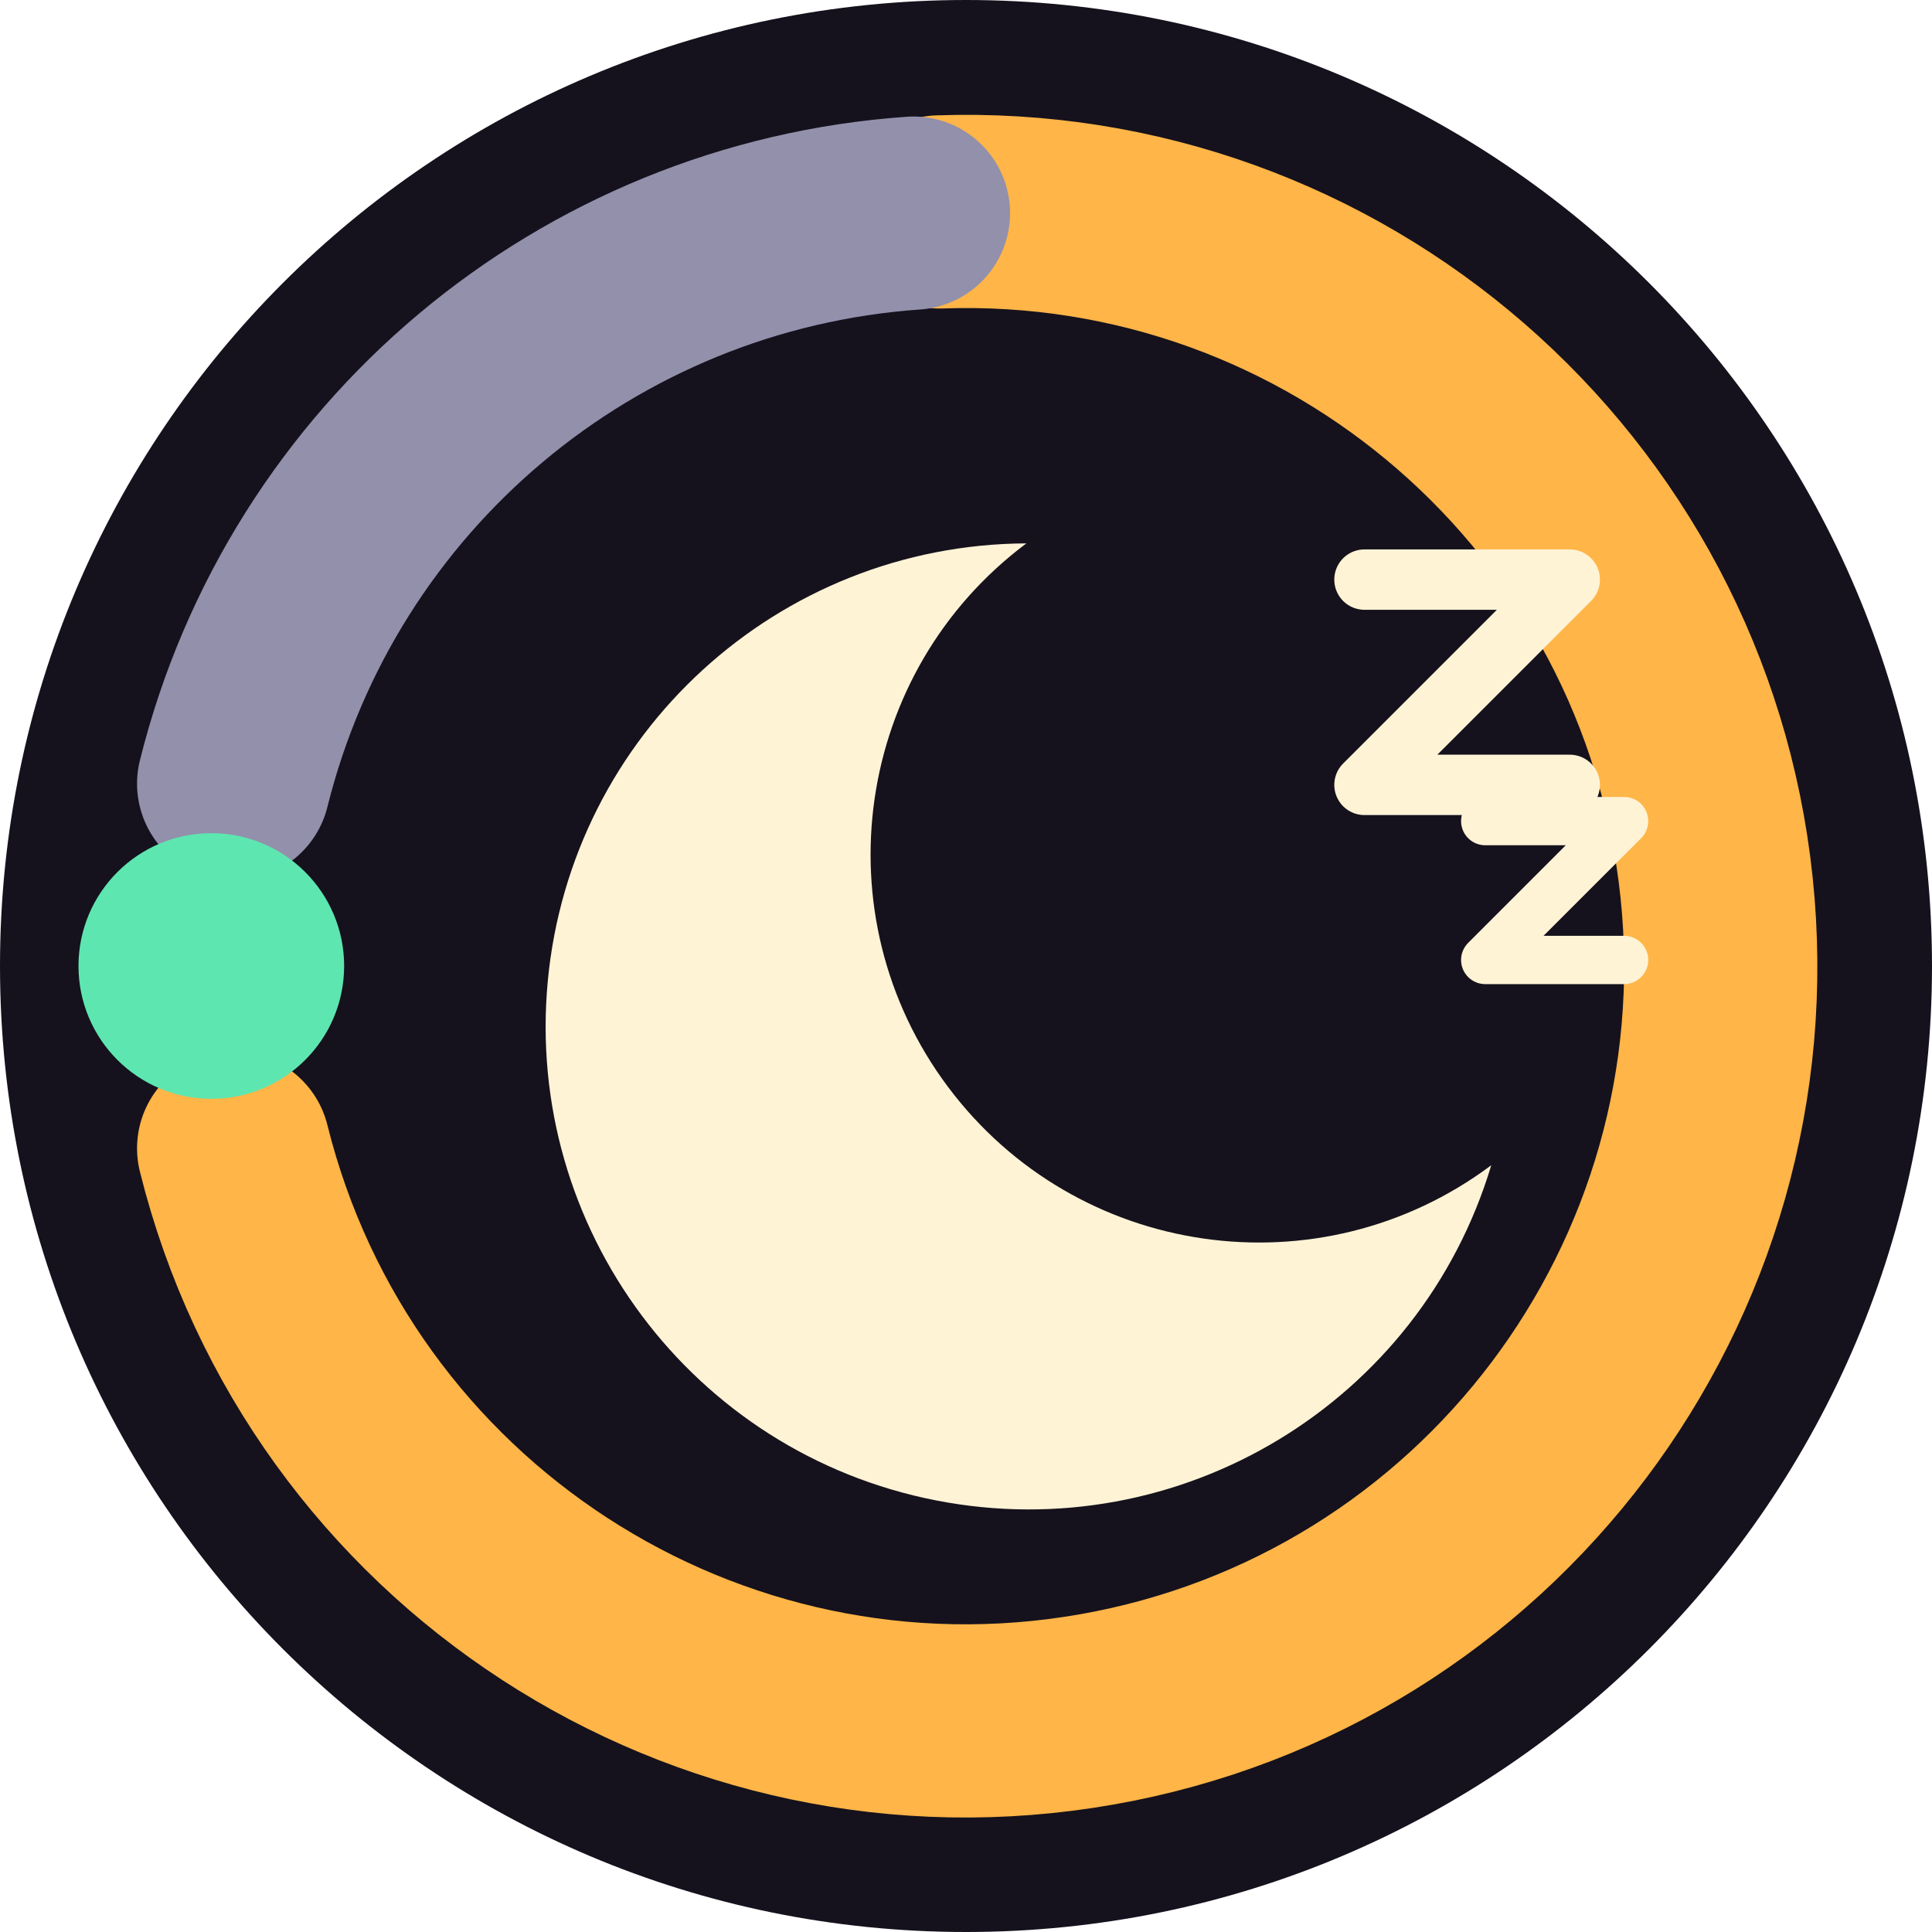
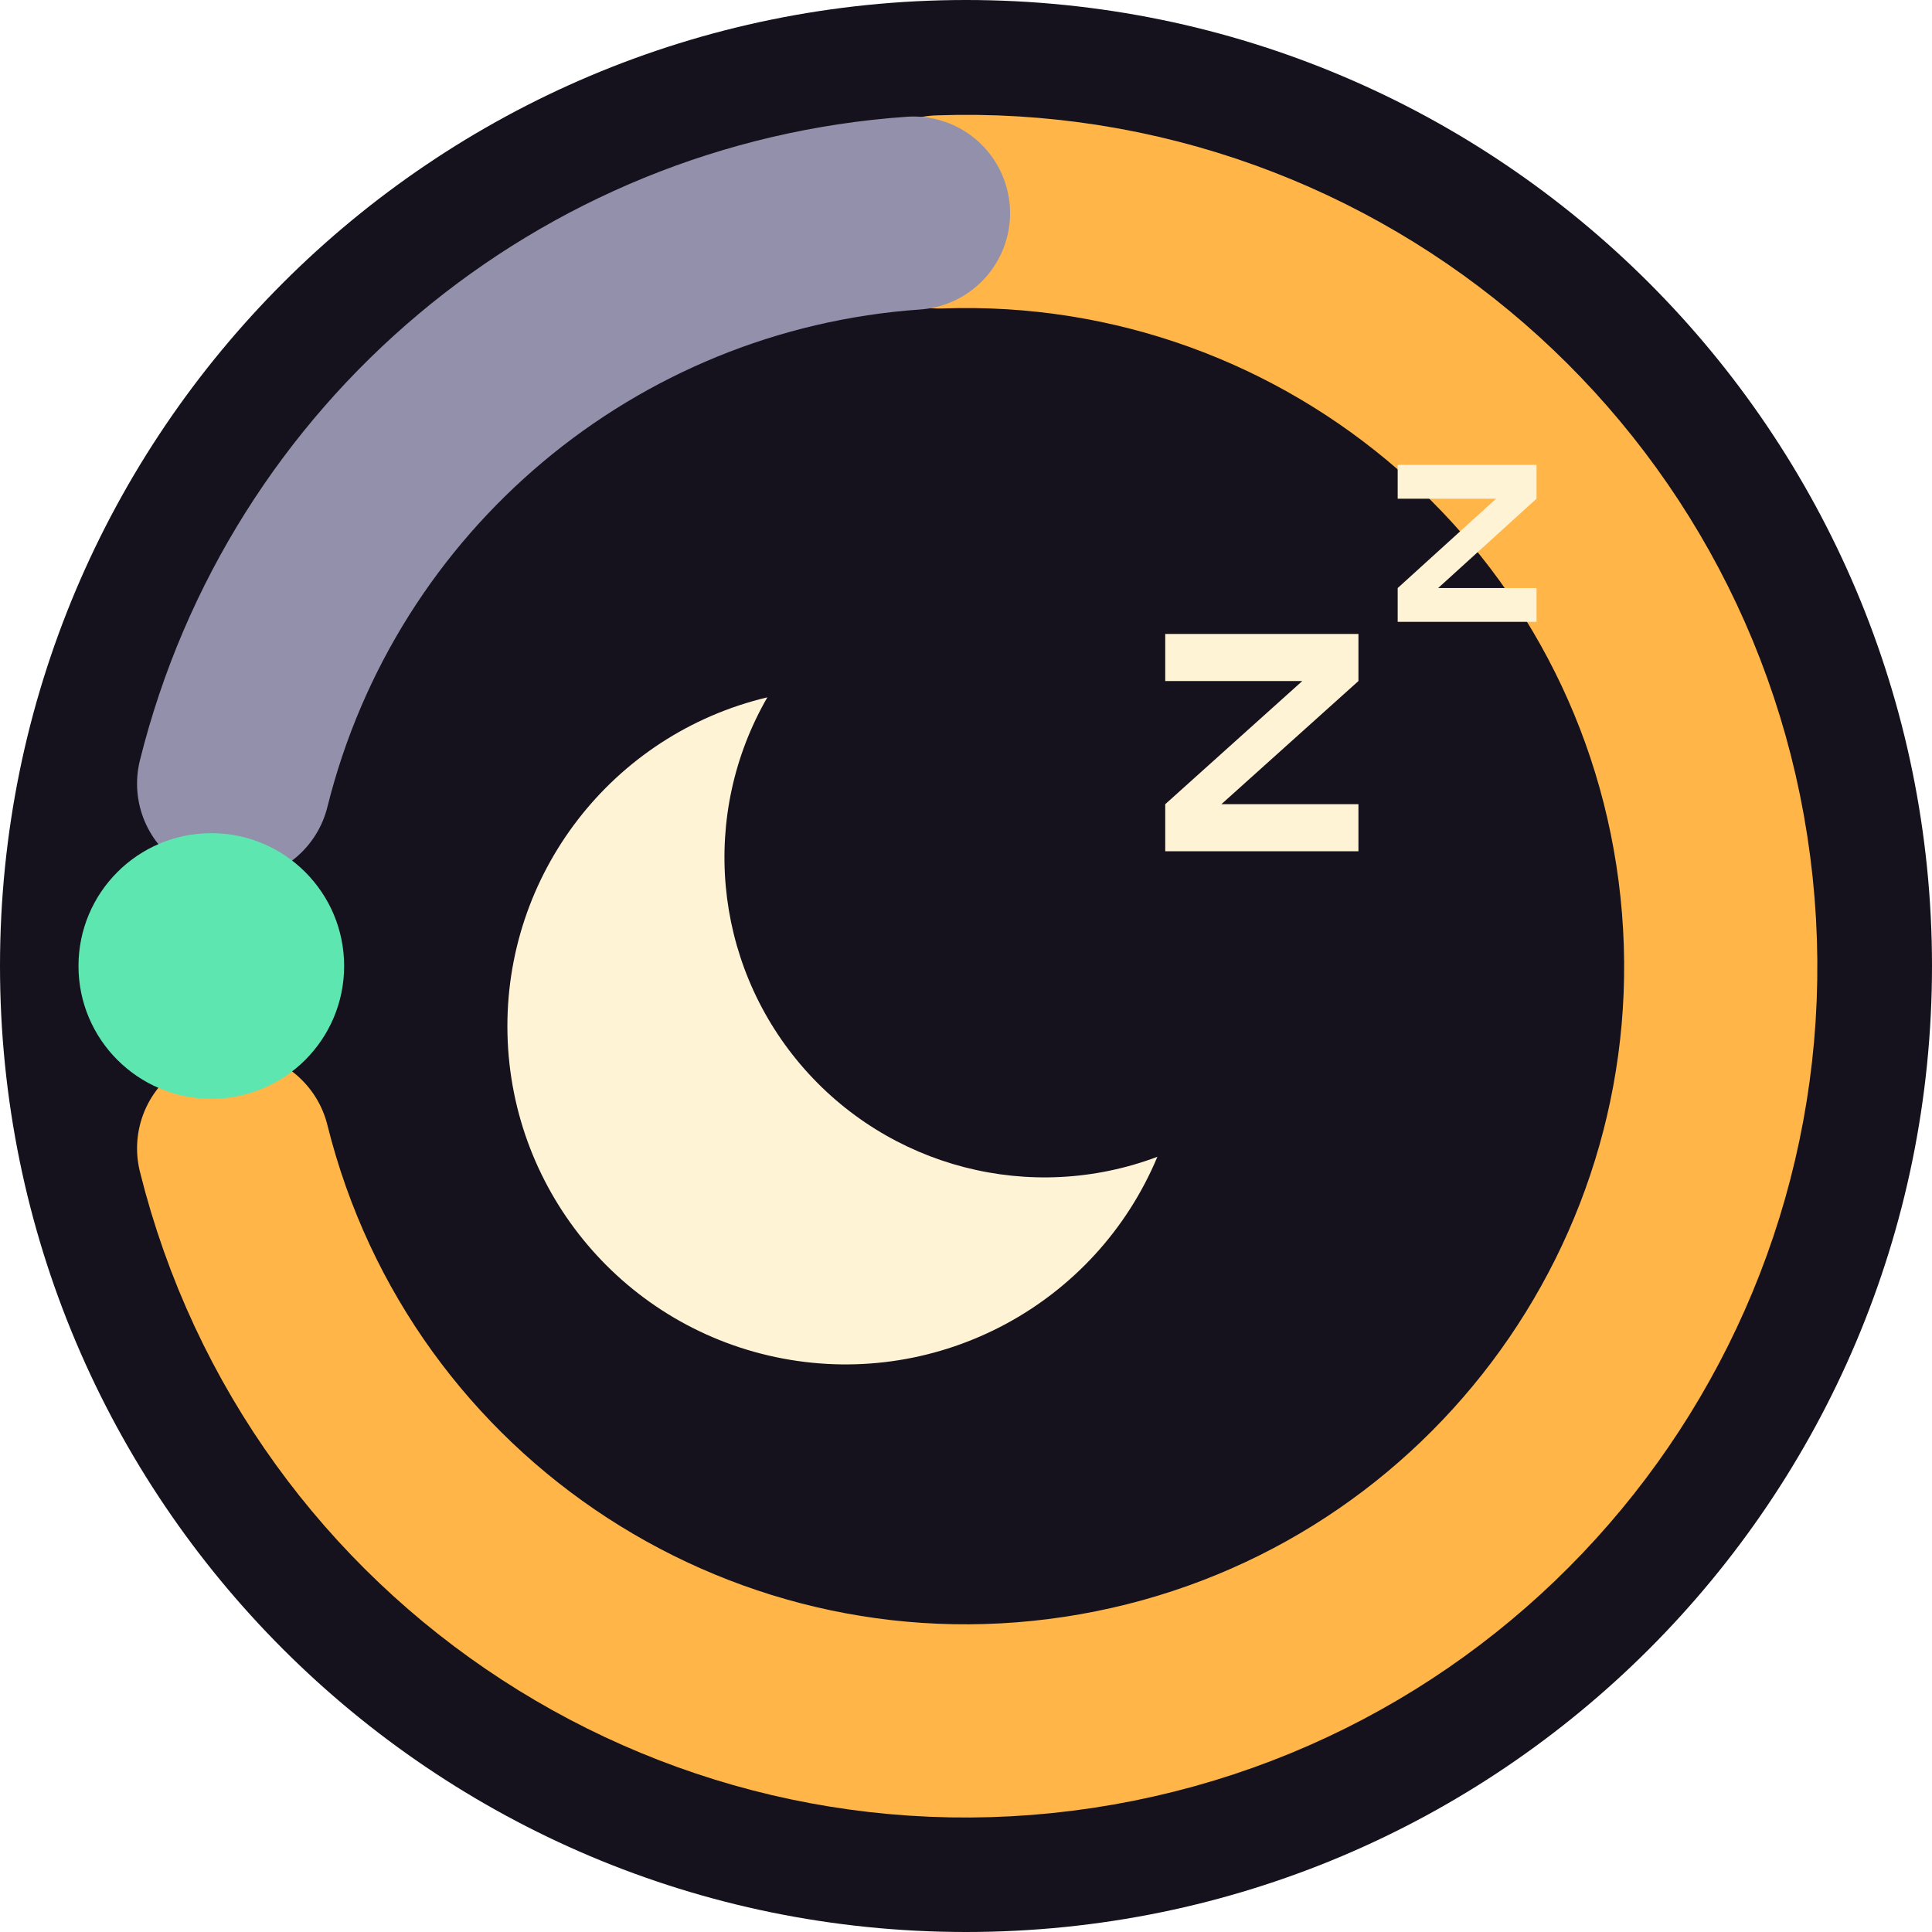
<svg xmlns="http://www.w3.org/2000/svg" viewBox="0 0 32 32" width="32" height="32">
  <circle cx="16" cy="16" r="16" fill="#15121D" />
  <path d="M15.56 3.51 A12.5 12.5 0 1 1 3.87 19.02" stroke="#FFB547" stroke-width="3.2" stroke-linecap="round" fill="none" />
  <path d="M3.87 12.98 A12.5 12.5 0 0 1 15.13 3.53" stroke="#9290AB" stroke-width="3.2" stroke-linecap="round" fill="none" />
  <circle cx="3.5" cy="16" r="2.2" fill="#5EE6B0" />
-   <path d="M17 9a8 8 0 1 0 7.7 10.3A6.3 6.3 0 0 1 17 9Z" fill="#FFF3D6" />
-   <path d="M22.6 9.6h3.4l-3.4 3.4h3.4" stroke="#FFF3D6" stroke-width="1" stroke-linecap="round" stroke-linejoin="round" fill="none" />
-   <path d="M24.6 13.6h2.3l-2.3 2.3h2.3" stroke="#FFF3D6" stroke-width="0.8" stroke-linecap="round" stroke-linejoin="round" fill="none" />
+   <path d="M12.71 11.55 A5.6 5.6 0 1 0 19.17 19.16 A5.3 5.3 0 0 1 12.71 11.55 Z" fill="#FFF3D6" />
+   <path d="M19.3 10.5 22.5 10.5 22.5 11.28 20.23 13.32 22.5 13.32 22.5 14.1 19.3 14.1 19.3 13.32 21.57 11.28 19.3 11.28 Z" fill="#FFF3D6" />
+   <path d="M23.15 7.7 25.45 7.7 25.45 8.26 23.82 9.74 25.45 9.74 25.45 10.3 23.15 10.3 23.15 9.74 24.78 8.26 23.15 8.26 Z" fill="#FFF3D6" />
</svg>
